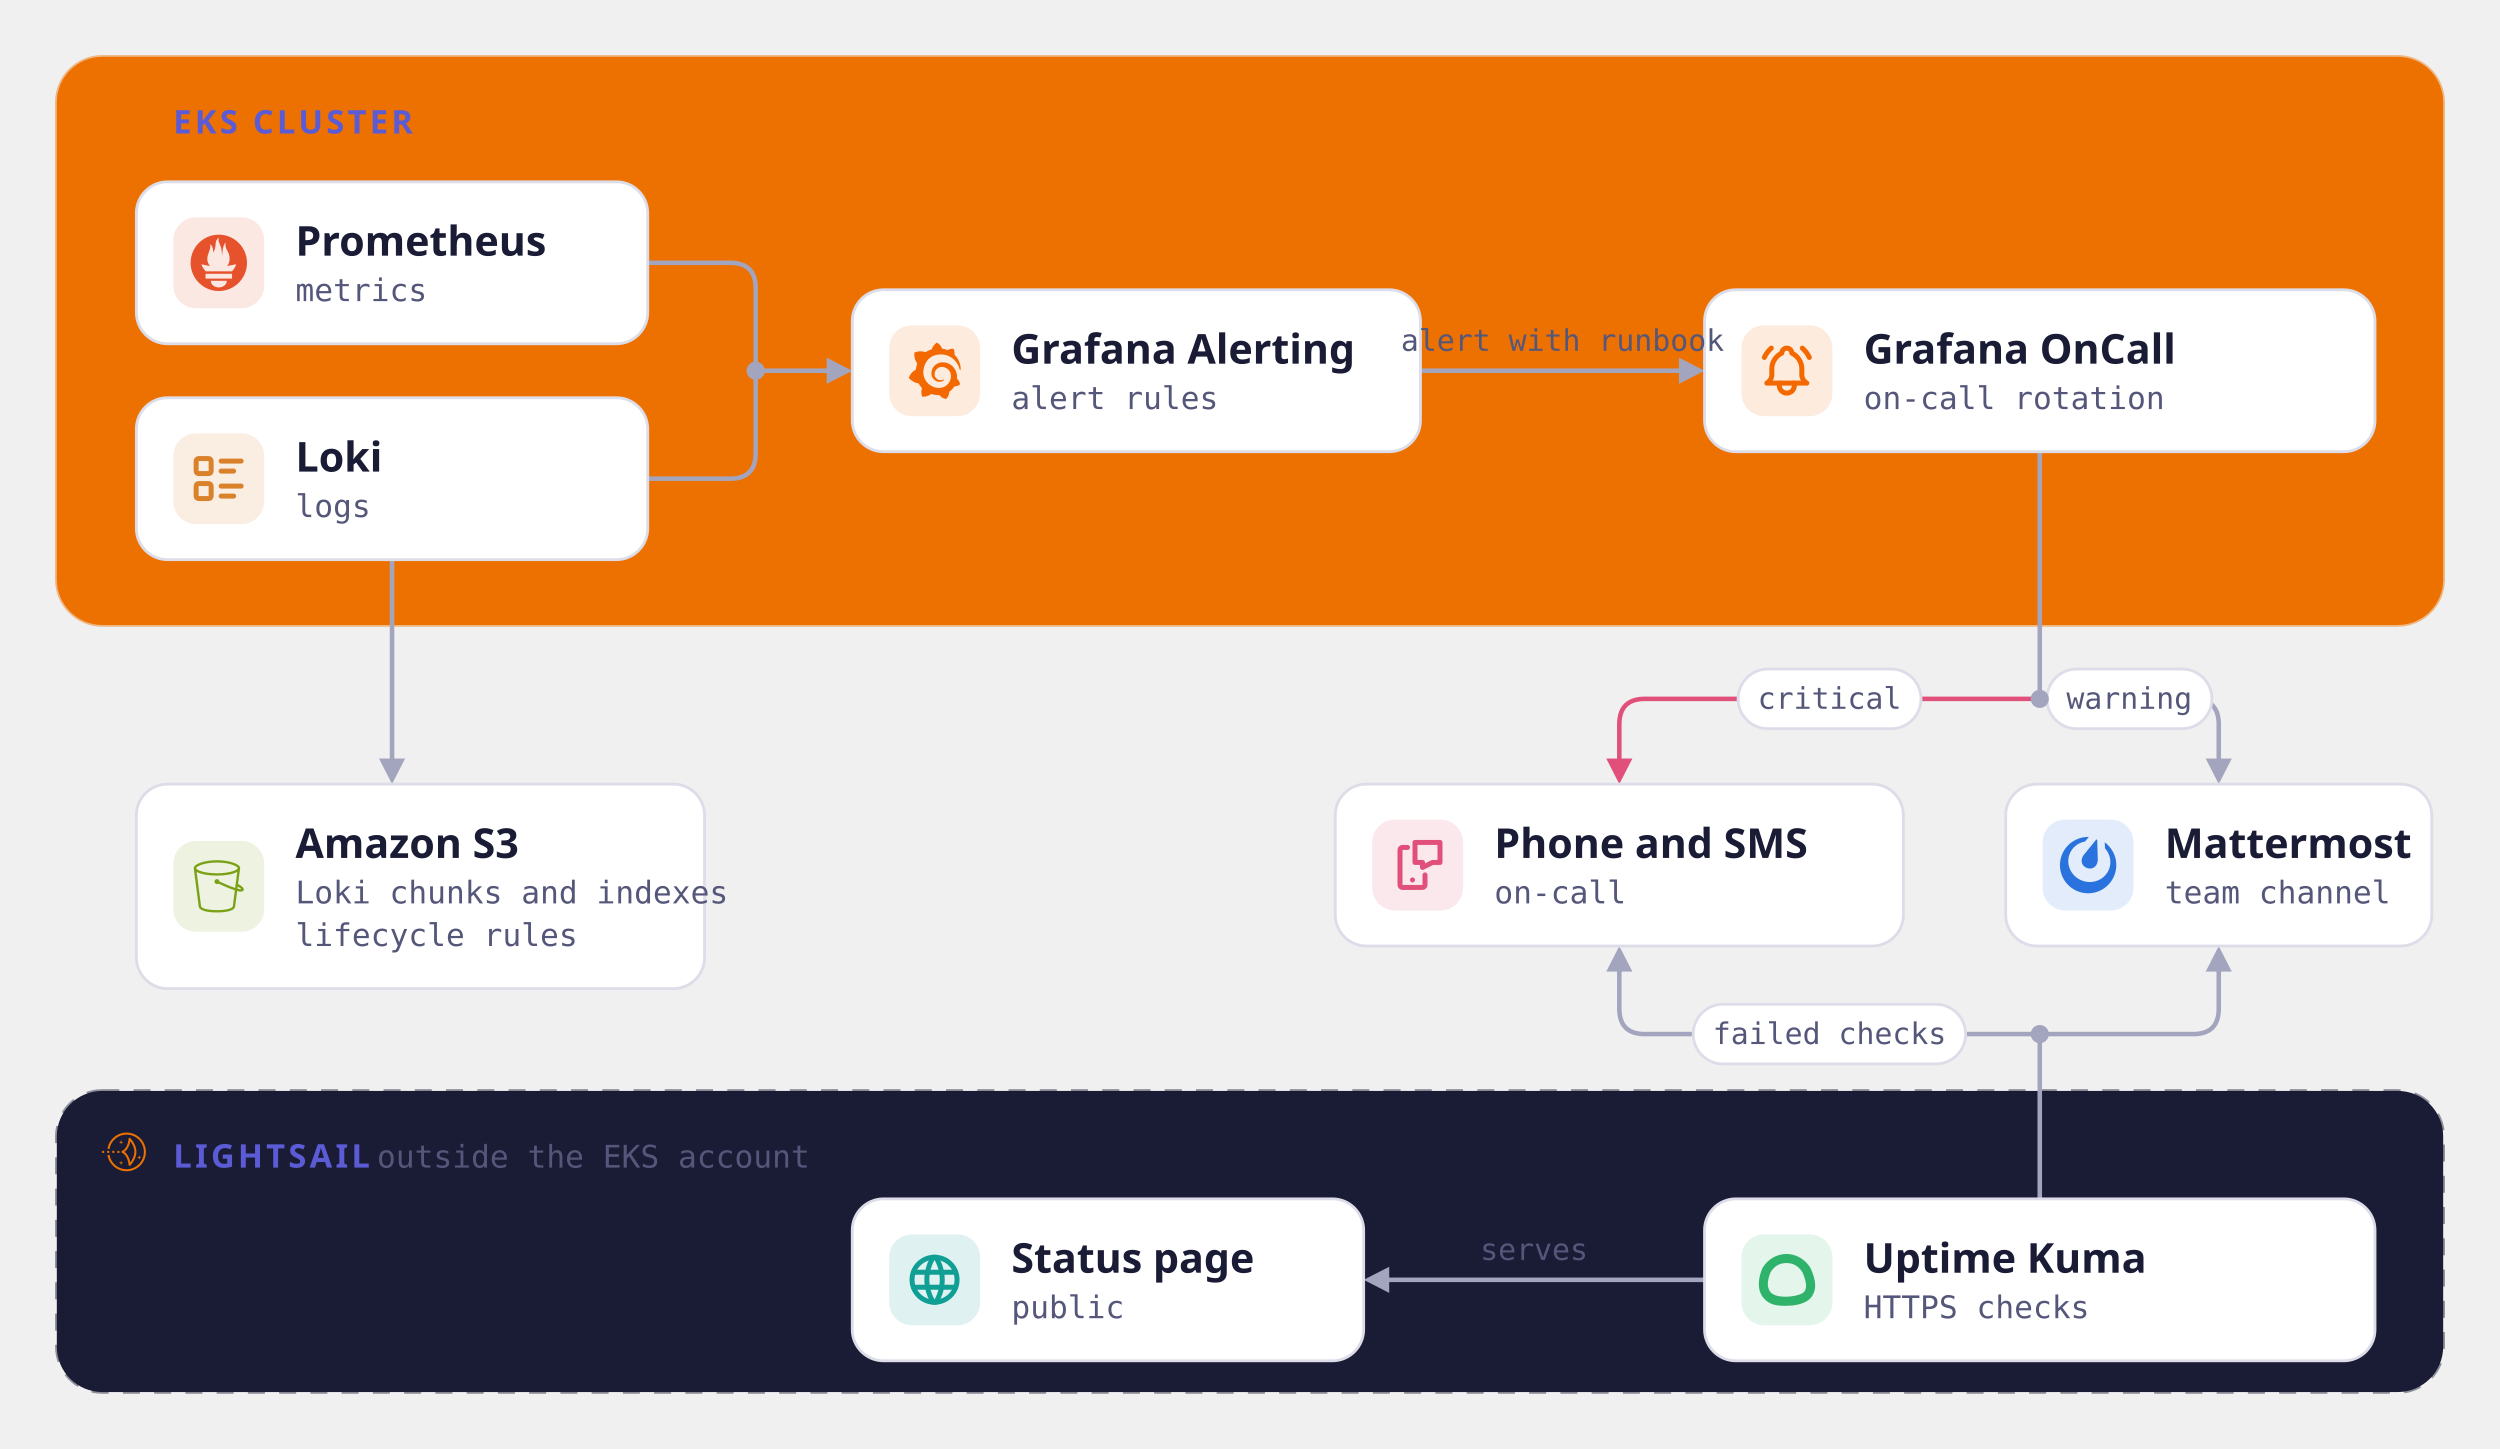
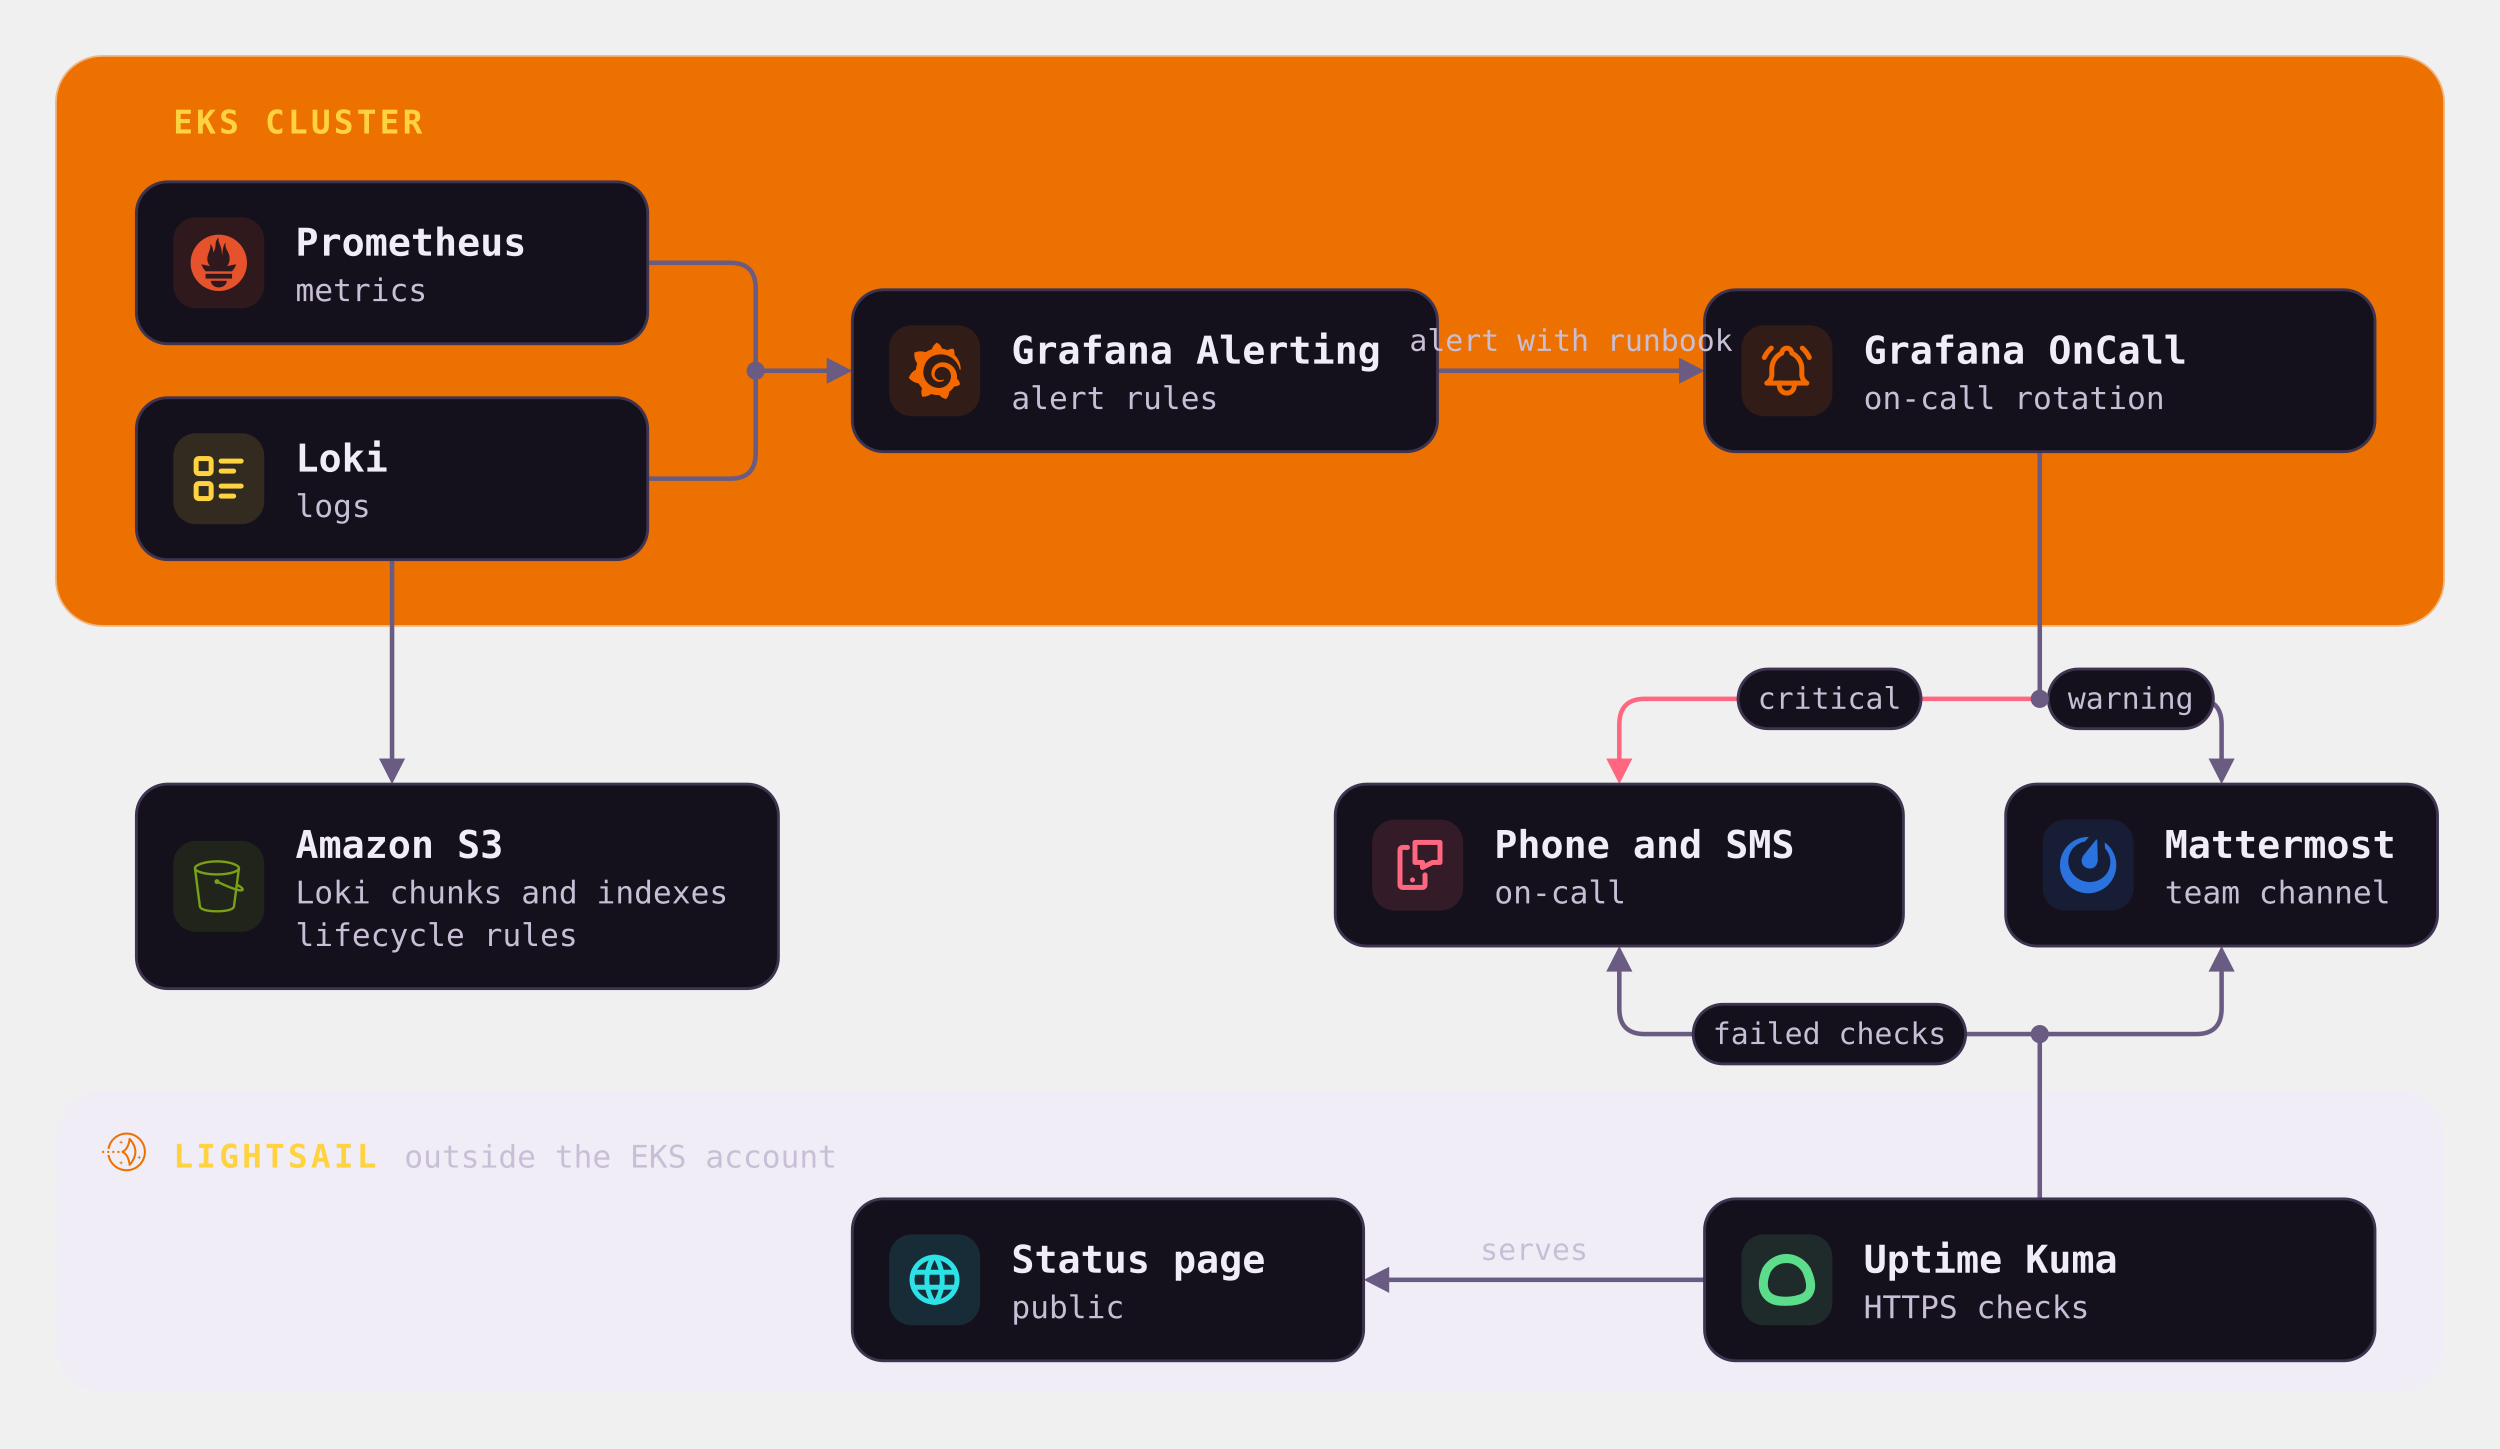
<svg xmlns="http://www.w3.org/2000/svg" viewBox="0 0 880 510" width="880" height="510" role="img" aria-label="Observability stack alerting flow">
  <rect x="20" y="20" width="840" height="200" rx="16" style="fill:#ED7100;stroke:#ED7100;fill-opacity:var(--dg-tint,.045)" stroke-opacity="0.45" stroke-width="1.25" />
  <g transform="translate(32 30) scale(0.3586)" style="fill:#ed7100" fill-rule="evenodd">
    <path d="m37.708 25-5.058 6.34 5.317 6.681h-2.215L31 32.001v6h-2V25h2v5.24l4.463-5.24zM50 36.382l-6-3V25a1 1 0 0 0-.515-.874L35 19.412V12.75l15 8.822zm1.507-16.244-17-10a1.001 1.001 0 0 0-1.507.863v9c0 .362.197.697.515.873L42 25.588V34c0 .38.214.725.553.895l8 4a1 1 0 0 0 .972-.044c.295-.183.475-.504.475-.85V21c0-.355-.188-.683-.493-.863M32 51.828 15 41.439V21.554l14-8.75v6.642l-7.53 4.706A1 1 0 0 0 21 25v13a1 1 0 0 0 .485.857l10 6a1 1 0 0 0 .994.021l10.509-5.732 5.047 2.883zm18.496-10.696-7-4a1 1 0 0 0-.975-.01l-10.498 5.726L23 37.434v-11.88l7.53-4.706A1 1 0 0 0 31 20v-9a1 1 0 0 0-1.53-.847l-16 10A1 1 0 0 0 13 21v21c0 .348.182.671.479.854l18 11a1 1 0 0 0 1.042 0l18-11a1 1 0 0 0-.025-1.722" />
  </g>
-   <text x="61" y="47" font-size="11.5" class="dg-t dg-label" fill="#5b5bd6" font-family="PT Sans, sans-serif" font-weight="700" letter-spacing="1.15">EKS CLUSTER</text>
-   <rect x="20" y="384" width="840" height="106" rx="16" style="fill:var(--dg-ink,#1a1b35);stroke:var(--dg-ink,#1a1b35);fill-opacity:var(--dg-tint,.045)" stroke-opacity="0.45" stroke-width="1.25" stroke-dasharray="6 5" />
+   <text x="61" y="47" font-size="11.5" class="dg-t dg-label" fill="#ffd23f" font-family="IBM Plex Mono, monospace" font-weight="700" letter-spacing="1.15">EKS CLUSTER</text>
+   <rect x="20" y="384" width="840" height="106" rx="16" style="fill:var(--dg-ink,#f1edf7);stroke:var(--dg-ink,#f1edf7);fill-opacity:var(--dg-tint,.045)" stroke-opacity="0.45" stroke-width="1.25" stroke-dasharray="6 5" />
  <g transform="translate(32 394) scale(0.3586)" style="fill:#ed7100" fill-rule="evenodd">
    <path d="M26 33h2v-2h-2zm-5 0h2v-2h-2zm-5 0h2v-2h-2zm-5 0h2v-2h-2zm36.987 4.921 1.569-.523-1.569-.523-.523-1.568-.523 1.568-1.568.523 1.568.523.523 1.568zm-18.37 2.739-.522 1.569-1.569.522 1.569.523.522 1.569.524-1.569 1.568-.523-1.568-.522zm0-20.226-.522 1.569-1.569.522 1.569.523.522 1.569.524-1.569 1.568-.523-1.568-.522zm3.329 11.511c2.821 1.969 4.827 5.602 5.72 10.372 1.65-2.237 4.018-6.177 4.018-10.372 0-4.205-2.121-7.929-4.009-10.412-.89 4.79-2.9 8.438-5.729 10.412m-2.437.919a1.001 1.001 0 0 1 0-1.838c3.488-1.496 5.858-5.858 6.504-11.968a1 1 0 0 1 1.736-.565c2.216 2.453 5.935 7.463 5.935 13.452 0 6.362-4.543 11.899-5.935 13.445a1 1 0 0 1-1.052.282 1 1 0 0 1-.685-.846c-.647-6.107-3.017-10.467-6.503-11.962M54 32c0 10.477-8.523 19-19 19-9.318 0-17.198-6.659-18.737-15.834l1.972-.332C19.611 43.042 26.662 49 35 49c9.374 0 17-7.626 17-17s-7.626-17-17-17c-8.338 0-15.389 5.958-16.765 14.166l-1.972-.332C17.802 19.659 25.682 13 35 13c10.477 0 19 8.523 19 19" />
  </g>
-   <text x="61" y="411" font-size="11.5" class="dg-t dg-label" fill="#5b5bd6" font-family="PT Sans, sans-serif" font-weight="700" letter-spacing="1.15">LIGHTSAIL</text>
-   <text x="132.7" y="411" font-size="11" class="dg-m" fill="#55577a" font-family="JetBrains Mono, monospace" font-weight="500">outside the EKS account</text>
-   <path d="M228 92.5L257 92.5Q266 92.5 266 101.5L266 130.5" fill="none" style="stroke:var(--dg-edge,#a3a5bf)" stroke-width="1.6" />
-   <path d="M228 168.5L257 168.5Q266 168.5 266 159.5L266 130.5" fill="none" style="stroke:var(--dg-edge,#a3a5bf)" stroke-width="1.6" />
-   <path d="M266 130.5L293 130.5" fill="none" style="stroke:var(--dg-edge,#a3a5bf)" stroke-width="1.6" />
-   <path d="M300 130.5L291 135.1L291 125.9Z" style="fill:var(--dg-edge,#a3a5bf)" />
-   <path d="M500 130.5L593 130.5" fill="none" style="stroke:var(--dg-edge,#a3a5bf)" stroke-width="1.6" />
-   <path d="M600 130.5L591 135.1L591 125.9Z" style="fill:var(--dg-edge,#a3a5bf)" />
-   <path d="M138 197L138 269" fill="none" style="stroke:var(--dg-edge,#a3a5bf)" stroke-width="1.6" />
-   <path d="M138 276L133.4 267L142.6 267Z" style="fill:var(--dg-edge,#a3a5bf)" />
-   <path d="M718 159L718 246" fill="none" style="stroke:var(--dg-edge,#a3a5bf)" stroke-width="1.6" />
-   <path d="M718 246L579 246Q570 246 570 255L570 269" fill="none" style="stroke:var(--dg-danger,#e0507a)" stroke-width="1.6" />
-   <path d="M570 276L565.4 267L574.6 267Z" style="fill:var(--dg-danger,#e0507a)" />
-   <path d="M718 246L772 246Q781 246 781 255L781 269" fill="none" style="stroke:var(--dg-edge,#a3a5bf)" stroke-width="1.6" />
-   <path d="M781 276L776.4 267L785.6 267Z" style="fill:var(--dg-edge,#a3a5bf)" />
-   <path d="M718 422L718 364" fill="none" style="stroke:var(--dg-edge,#a3a5bf)" stroke-width="1.6" />
-   <path d="M718 364L579 364Q570 364 570 355L570 340" fill="none" style="stroke:var(--dg-edge,#a3a5bf)" stroke-width="1.6" />
-   <path d="M570 333L574.6 342L565.4 342Z" style="fill:var(--dg-edge,#a3a5bf)" />
-   <path d="M718 364L772 364Q781 364 781 355L781 340" fill="none" style="stroke:var(--dg-edge,#a3a5bf)" stroke-width="1.6" />
-   <path d="M781 333L785.6 342L776.4 342Z" style="fill:var(--dg-edge,#a3a5bf)" />
-   <path d="M600 450.5L487 450.5" fill="none" style="stroke:var(--dg-edge,#a3a5bf)" stroke-width="1.6" />
-   <path d="M480 450.5L489 445.9L489 455.1Z" style="fill:var(--dg-edge,#a3a5bf)" />
-   <rect x="48" y="64" width="180" height="57" rx="11" class="dg-card" fill="#fff" stroke="#dcdde8" />
+   <text x="61" y="411" font-size="11.5" class="dg-t dg-label" fill="#ffd23f" font-family="IBM Plex Mono, monospace" font-weight="700" letter-spacing="1.15">LIGHTSAIL</text>
+   <text x="142.3" y="411" font-size="11" class="dg-m" fill="#c8bfd6" font-family="IBM Plex Mono, monospace" font-weight="500">outside the EKS account</text>
+   <path d="M228 92.5L257 92.5Q266 92.5 266 101.5L266 130.5" fill="none" style="stroke:var(--dg-edge,#6a5b82)" stroke-width="1.6" />
+   <path d="M228 168.5L257 168.5Q266 168.5 266 159.5L266 130.5" fill="none" style="stroke:var(--dg-edge,#6a5b82)" stroke-width="1.6" />
+   <path d="M266 130.5L293 130.5" fill="none" style="stroke:var(--dg-edge,#6a5b82)" stroke-width="1.6" />
+   <path d="M300 130.5L291 135.1L291 125.9Z" style="fill:var(--dg-edge,#6a5b82)" />
+   <path d="M506 130.5L593 130.5" fill="none" style="stroke:var(--dg-edge,#6a5b82)" stroke-width="1.6" />
+   <path d="M600 130.5L591 135.1L591 125.9Z" style="fill:var(--dg-edge,#6a5b82)" />
+   <path d="M138 197L138 269" fill="none" style="stroke:var(--dg-edge,#6a5b82)" stroke-width="1.6" />
+   <path d="M138 276L133.4 267L142.6 267Z" style="fill:var(--dg-edge,#6a5b82)" />
+   <path d="M718 159L718 246" fill="none" style="stroke:var(--dg-edge,#6a5b82)" stroke-width="1.6" />
+   <path d="M718 246L579 246Q570 246 570 255L570 269" fill="none" style="stroke:var(--dg-danger,#ff6680)" stroke-width="1.6" />
+   <path d="M570 276L565.4 267L574.6 267Z" style="fill:var(--dg-danger,#ff6680)" />
+   <path d="M718 246L773 246Q782 246 782 255L782 269" fill="none" style="stroke:var(--dg-edge,#6a5b82)" stroke-width="1.6" />
+   <path d="M782 276L777.4 267L786.6 267Z" style="fill:var(--dg-edge,#6a5b82)" />
+   <path d="M718 422L718 364" fill="none" style="stroke:var(--dg-edge,#6a5b82)" stroke-width="1.6" />
+   <path d="M718 364L579 364Q570 364 570 355L570 340" fill="none" style="stroke:var(--dg-edge,#6a5b82)" stroke-width="1.6" />
+   <path d="M570 333L574.6 342L565.4 342Z" style="fill:var(--dg-edge,#6a5b82)" />
+   <path d="M718 364L773 364Q782 364 782 355L782 340" fill="none" style="stroke:var(--dg-edge,#6a5b82)" stroke-width="1.6" />
+   <path d="M782 333L786.6 342L777.4 342Z" style="fill:var(--dg-edge,#6a5b82)" />
+   <path d="M600 450.5L487 450.5" fill="none" style="stroke:var(--dg-edge,#6a5b82)" stroke-width="1.6" />
+   <path d="M480 450.5L489 445.9L489 455.1Z" style="fill:var(--dg-edge,#6a5b82)" />
+   <rect x="48" y="64" width="180" height="57" rx="11" class="dg-card" fill="#15111c" stroke="#3e3450" />
  <rect x="61" y="76.5" width="32" height="32" rx="8" style="fill:#E6522C" fill-opacity="0.13" />
  <g transform="translate(67.1 82.6) scale(0.8267)" style="fill:#E6522C">
    <path d="M12 0C5.373 0 0 5.372 0 12c0 6.627 5.373 12 12 12s12-5.373 12-12c0-6.628-5.373-12-12-12zm0 22.46c-1.885 0-3.414-1.26-3.414-2.814h6.828c0 1.553-1.528 2.813-3.414 2.813zm5.64-3.745H6.36v-2.046h11.28v2.046zm-.04-3.098H6.391c-.037-.043-.075-.086-.111-.13-1.155-1.401-1.427-2.133-1.69-2.879-.005-.025 1.4.287 2.395.511 0 0 .513.119 1.262.255-.72-.843-1.147-1.915-1.147-3.01 0-2.406 1.845-4.508 1.18-6.207.648.053 1.34 1.367 1.387 3.422.689-.951.977-2.69.977-3.755 0-1.103.727-2.385 1.454-2.429-.648 1.069.168 1.984.894 4.256.272.854.237 2.29.447 3.201.07-1.892.395-4.652 1.595-5.605-.529 1.2.079 2.702.494 3.424.671 1.164 1.078 2.047 1.078 3.716a4.642 4.642 0 01-1.11 2.996c.792-.149 1.34-.283 1.34-.283l2.573-.502s-.374 1.538-1.81 3.019z" />
  </g>
-   <text x="104" y="90" font-size="14.5" class="dg-t dg-b" fill="#1a1b35" font-family="PT Sans, sans-serif" font-weight="700">Prometheus</text>
-   <text x="104" y="106" font-size="11" class="dg-m" fill="#55577a" font-family="JetBrains Mono, monospace" font-weight="500">metrics</text>
-   <rect x="48" y="140" width="180" height="57" rx="11" class="dg-card" fill="#fff" stroke="#dcdde8" />
-   <rect x="61" y="152.5" width="32" height="32" rx="8" style="fill:var(--dg-warn,#d9822b)" fill-opacity="0.13" />
-   <g transform="translate(66.4 157.9) scale(0.88)" fill="none" style="stroke:var(--dg-warn,#d9822b)" stroke-width="2" stroke-linecap="round" stroke-linejoin="round">
+   <text x="104" y="90" font-size="13.5" class="dg-t dg-b" fill="#f1edf7" font-family="IBM Plex Mono, monospace" font-weight="700">Prometheus</text>
+   <text x="104" y="106" font-size="11" class="dg-m" fill="#c8bfd6" font-family="IBM Plex Mono, monospace" font-weight="500">metrics</text>
+   <rect x="48" y="140" width="180" height="57" rx="11" class="dg-card" fill="#15111c" stroke="#3e3450" />
+   <rect x="61" y="152.5" width="32" height="32" rx="8" style="fill:var(--dg-warn,#ffd23f)" fill-opacity="0.13" />
+   <g transform="translate(66.4 157.9) scale(0.88)" fill="none" style="stroke:var(--dg-warn,#ffd23f)" stroke-width="2" stroke-linecap="round" stroke-linejoin="round">
    <path d="M13 5h8" />
    <path d="M13 9h5" />
    <path d="M13 15h8" />
    <path d="M13 19h5" />
    <path d="M3 5a1 1 0 0 1 1 -1h4a1 1 0 0 1 1 1v4a1 1 0 0 1 -1 1h-4a1 1 0 0 1 -1 -1l0 -4" />
    <path d="M3 15a1 1 0 0 1 1 -1h4a1 1 0 0 1 1 1v4a1 1 0 0 1 -1 1h-4a1 1 0 0 1 -1 -1l0 -4" />
  </g>
-   <text x="104" y="166" font-size="14.5" class="dg-t dg-b" fill="#1a1b35" font-family="PT Sans, sans-serif" font-weight="700">Loki</text>
-   <text x="104" y="182" font-size="11" class="dg-m" fill="#55577a" font-family="JetBrains Mono, monospace" font-weight="500">logs</text>
-   <rect x="300" y="102" width="200" height="57" rx="11" class="dg-card" fill="#fff" stroke="#dcdde8" />
+   <text x="104" y="166" font-size="13.5" class="dg-t dg-b" fill="#f1edf7" font-family="IBM Plex Mono, monospace" font-weight="700">Loki</text>
+   <text x="104" y="182" font-size="11" class="dg-m" fill="#c8bfd6" font-family="IBM Plex Mono, monospace" font-weight="500">logs</text>
+   <rect x="300" y="102" width="206" height="57" rx="11" class="dg-card" fill="#15111c" stroke="#3e3450" />
  <rect x="313" y="114.5" width="32" height="32" rx="8" style="fill:#F46800" fill-opacity="0.13" />
  <g transform="translate(319.1 120.6) scale(0.8267)" style="fill:#F46800">
    <path d="M23.02 10.59a8.578 8.578 0 0 0-.862-3.034 8.911 8.911 0 0 0-1.789-2.445c.337-1.342-.413-2.505-.413-2.505-1.292-.08-2.113.4-2.416.62-.052-.02-.102-.044-.154-.064-.22-.089-.446-.172-.677-.247-.231-.073-.47-.14-.711-.197a9.867 9.867 0 0 0-.875-.161C14.557.753 12.94 0 12.94 0c-1.804 1.145-2.147 2.744-2.147 2.744l-.018.093c-.098.029-.2.057-.298.088-.138.042-.275.094-.413.143-.138.055-.275.107-.41.166a8.869 8.869 0 0 0-1.557.87l-.063-.029c-2.497-.955-4.716.195-4.716.195-.203 2.658.996 4.33 1.235 4.636a11.608 11.608 0 0 0-.607 2.635C1.636 12.677.953 15.014.953 15.014c1.926 2.214 4.171 2.351 4.171 2.351.003-.002.006-.002.006-.005.285.509.615.994.986 1.446.156.19.32.371.488.548-.704 2.009.099 3.68.099 3.68 2.144.08 3.553-.937 3.849-1.173a9.784 9.784 0 0 0 3.164.501h.08l.055-.003.107-.002.103-.005.003.002c1.01 1.44 2.788 1.646 2.788 1.646 1.264-1.332 1.337-2.653 1.337-2.94v-.058c0-.02-.003-.039-.003-.06.265-.187.52-.387.758-.6a7.875 7.875 0 0 0 1.415-1.7c1.43.083 2.437-.885 2.437-.885-.236-1.49-1.085-2.216-1.264-2.354l-.018-.013-.016-.013a.217.217 0 0 1-.031-.02c.008-.092.016-.18.02-.27.011-.162.016-.323.016-.48v-.253l-.005-.098-.008-.135a1.891 1.891 0 0 0-.01-.13c-.003-.042-.008-.083-.013-.125l-.016-.124-.018-.122a6.215 6.215 0 0 0-2.032-3.73 6.015 6.015 0 0 0-3.222-1.46 6.292 6.292 0 0 0-.85-.048l-.107.002h-.063l-.044.003-.104.008a4.777 4.777 0 0 0-3.335 1.695c-.332.4-.592.84-.768 1.297a4.594 4.594 0 0 0-.312 1.817l.003.091c.005.055.007.11.013.164a3.615 3.615 0 0 0 .698 1.82 3.53 3.53 0 0 0 1.827 1.282c.33.098.66.14.971.137.039 0 .078 0 .114-.002l.063-.003c.02 0 .041-.003.062-.003.034-.002.065-.007.099-.01.007 0 .018-.003.028-.003l.031-.005.06-.008a1.18 1.18 0 0 0 .112-.02c.036-.008.072-.013.109-.024a2.634 2.634 0 0 0 .914-.415c.028-.02.056-.041.085-.065a.248.248 0 0 0 .039-.35.244.244 0 0 0-.309-.06l-.078.042c-.09.044-.184.083-.283.116a2.476 2.476 0 0 1-.475.096c-.028.003-.054.006-.083.006l-.083.002c-.026 0-.054 0-.08-.002l-.102-.006h-.012l-.024.006c-.016-.003-.031-.003-.044-.006-.031-.002-.06-.007-.091-.01a2.59 2.59 0 0 1-.724-.213 2.557 2.557 0 0 1-.667-.438 2.52 2.52 0 0 1-.805-1.475 2.306 2.306 0 0 1-.029-.444l.006-.122v-.023l.002-.031c.003-.021.003-.04.005-.06a3.163 3.163 0 0 1 1.352-2.29 3.12 3.12 0 0 1 .937-.43 2.946 2.946 0 0 1 .776-.101h.06l.07.002.045.003h.026l.07.005a4.041 4.041 0 0 1 1.635.49 3.94 3.94 0 0 1 1.602 1.662 3.77 3.77 0 0 1 .397 1.414l.005.076.003.075c.002.026.002.05.002.075 0 .024.003.052 0 .07v.065l-.002.073-.008.174a6.195 6.195 0 0 1-.08.639 5.1 5.1 0 0 1-.267.927 5.31 5.31 0 0 1-.624 1.13 5.052 5.052 0 0 1-3.237 2.014 4.82 4.82 0 0 1-.649.066l-.039.003h-.287a6.607 6.607 0 0 1-1.716-.265 6.776 6.776 0 0 1-3.4-2.274 6.75 6.75 0 0 1-.746-1.15 6.616 6.616 0 0 1-.714-2.596l-.005-.083-.002-.02v-.056l-.003-.073v-.096l-.003-.104v-.07l.003-.163c.008-.22.026-.45.054-.678a8.707 8.707 0 0 1 .28-1.355c.128-.444.286-.872.473-1.277a7.04 7.04 0 0 1 1.456-2.1 5.925 5.925 0 0 1 .953-.763c.169-.111.343-.213.524-.306.089-.05.182-.091.273-.135.047-.02.093-.042.138-.062a7.177 7.177 0 0 1 .714-.267l.145-.045c.049-.015.098-.026.148-.041.098-.029.197-.052.296-.076.049-.013.1-.02.15-.033l.15-.032.151-.028.076-.013.075-.01.153-.024c.057-.01.114-.013.171-.023l.169-.021c.036-.003.073-.008.106-.01l.073-.008.036-.003.042-.002c.057-.003.114-.008.171-.01l.086-.006h.023l.037-.003.145-.007a7.999 7.999 0 0 1 1.708.125 7.917 7.917 0 0 1 2.048.68 8.253 8.253 0 0 1 1.672 1.09l.09.077.089.078c.06.052.114.107.171.159.057.052.112.106.166.16.052.055.107.107.159.164a8.671 8.671 0 0 1 1.41 1.978c.012.026.028.052.04.078l.04.078.075.156c.023.051.05.1.07.153l.065.15a8.848 8.848 0 0 1 .45 1.34.19.19 0 0 0 .201.142.186.186 0 0 0 .172-.184c.01-.246.002-.532-.024-.856z" />
  </g>
-   <text x="356" y="128" font-size="14.5" class="dg-t dg-b" fill="#1a1b35" font-family="PT Sans, sans-serif" font-weight="700">Grafana Alerting</text>
-   <text x="356" y="144" font-size="11" class="dg-m" fill="#55577a" font-family="JetBrains Mono, monospace" font-weight="500">alert rules</text>
-   <rect x="600" y="102" width="236" height="57" rx="11" class="dg-card" fill="#fff" stroke="#dcdde8" />
+   <text x="356" y="128" font-size="13.5" class="dg-t dg-b" fill="#f1edf7" font-family="IBM Plex Mono, monospace" font-weight="700">Grafana Alerting</text>
+   <text x="356" y="144" font-size="11" class="dg-m" fill="#c8bfd6" font-family="IBM Plex Mono, monospace" font-weight="500">alert rules</text>
+   <rect x="600" y="102" width="236" height="57" rx="11" class="dg-card" fill="#15111c" stroke="#3e3450" />
  <rect x="613" y="114.5" width="32" height="32" rx="8" style="fill:#F46800" fill-opacity="0.13" />
  <g transform="translate(618.4 119.9) scale(0.88)" fill="none" style="stroke:#F46800" stroke-width="2" stroke-linecap="round" stroke-linejoin="round">
    <path d="M10 5a2 2 0 0 1 4 0a7 7 0 0 1 4 6v3a4 4 0 0 0 2 3h-16a4 4 0 0 0 2 -3v-3a7 7 0 0 1 4 -6" />
    <path d="M9 17v1a3 3 0 0 0 6 0v-1" />
    <path d="M21 6.727a11.05 11.05 0 0 0 -2.794 -3.727" />
    <path d="M3 6.727a11.05 11.05 0 0 1 2.792 -3.727" />
  </g>
-   <text x="656" y="128" font-size="14.5" class="dg-t dg-b" fill="#1a1b35" font-family="PT Sans, sans-serif" font-weight="700">Grafana OnCall</text>
-   <text x="656" y="144" font-size="11" class="dg-m" fill="#55577a" font-family="JetBrains Mono, monospace" font-weight="500">on-call rotation</text>
-   <rect x="48" y="276" width="200" height="72" rx="11" class="dg-card" fill="#fff" stroke="#dcdde8" />
+   <text x="656" y="128" font-size="13.5" class="dg-t dg-b" fill="#f1edf7" font-family="IBM Plex Mono, monospace" font-weight="700">Grafana OnCall</text>
+   <text x="656" y="144" font-size="11" class="dg-m" fill="#c8bfd6" font-family="IBM Plex Mono, monospace" font-weight="500">on-call rotation</text>
+   <rect x="48" y="276" width="226" height="72" rx="11" class="dg-card" fill="#15111c" stroke="#3e3450" />
  <rect x="61" y="296" width="32" height="32" rx="8" style="fill:#7aa116" fill-opacity="0.13" />
  <g transform="translate(63.6 298.6) scale(0.4185)" style="fill:#7aa116" fill-rule="evenodd">
    <path d="m47.759 33.948.234-1.817c2.173 1.254 2.849 1.99 3.044 2.293-.324.061-1.205.085-3.278-.476M30.499 21c-10.374 0-17.117-2.512-17.5-4.304v-.185c.35-1.119 6.14-4.51 17.5-4.51 11.34 0 17.133 3.38 17.5 4.504v.111C47.725 18.446 40.962 21 30.5 21m15.319 12.362c-4.765-1.565-10.906-4.383-13.224-5.474a2.09 2.09 0 0 0-2.082-1.982A2.097 2.097 0 0 0 28.418 28c0 1.154.94 2.094 2.094 2.094.457 0 .877-.152 1.22-.4 2.4 1.128 8.887 4.104 13.826 5.686l-1.721 13.344C43.583 50.352 38.919 52 30.497 52c-8.425 0-13.092-1.648-13.342-3.249l-3.72-28.937C16.945 21.915 23.749 23 30.5 23c6.75 0 13.554-1.085 17.065-3.185zM50 16.5c0-3.069-8.34-6.5-19.5-6.5S11 13.431 11 16.5v.543l4.174 31.99C15.874 53.516 26.123 54 30.497 54c4.372 0 14.616-.484 15.32-4.993l1.684-13.06c1.277.332 2.31.51 3.115.508.99 0 1.657-.252 2.08-.758.35-.416.489-.94.389-1.476-.228-1.22-1.682-2.509-4.715-4.177l-.1-.055L50 17.044z" />
  </g>
-   <text x="104" y="302" font-size="14.5" class="dg-t dg-b" fill="#1a1b35" font-family="PT Sans, sans-serif" font-weight="700">Amazon S3</text>
-   <text x="104" y="318" font-size="11" class="dg-m" fill="#55577a" font-family="JetBrains Mono, monospace" font-weight="500">Loki chunks and indexes</text>
-   <text x="104" y="333" font-size="11" class="dg-m" fill="#55577a" font-family="JetBrains Mono, monospace" font-weight="500">lifecycle rules</text>
-   <rect x="470" y="276" width="200" height="57" rx="11" class="dg-card" fill="#fff" stroke="#dcdde8" />
-   <rect x="483" y="288.5" width="32" height="32" rx="8" style="fill:var(--dg-danger,#e0507a)" fill-opacity="0.13" />
-   <g transform="translate(488.4 293.9) scale(0.88)" fill="none" style="stroke:var(--dg-danger,#e0507a)" stroke-width="2" stroke-linecap="round" stroke-linejoin="round">
+   <text x="104" y="302" font-size="13.5" class="dg-t dg-b" fill="#f1edf7" font-family="IBM Plex Mono, monospace" font-weight="700">Amazon S3</text>
+   <text x="104" y="318" font-size="11" class="dg-m" fill="#c8bfd6" font-family="IBM Plex Mono, monospace" font-weight="500">Loki chunks and indexes</text>
+   <text x="104" y="333" font-size="11" class="dg-m" fill="#c8bfd6" font-family="IBM Plex Mono, monospace" font-weight="500">lifecycle rules</text>
+   <rect x="470" y="276" width="200" height="57" rx="11" class="dg-card" fill="#15111c" stroke="#3e3450" />
+   <rect x="483" y="288.5" width="32" height="32" rx="8" style="fill:var(--dg-danger,#ff6680)" fill-opacity="0.13" />
+   <g transform="translate(488.4 293.9) scale(0.88)" fill="none" style="stroke:var(--dg-danger,#ff6680)" stroke-width="2" stroke-linecap="round" stroke-linejoin="round">
    <path d="M11 3h10v8h-3l-4 2v-2h-3l0 -8" />
    <path d="M15 16v4a1 1 0 0 1 -1 1h-8a1 1 0 0 1 -1 -1v-14a1 1 0 0 1 1 -1h2" />
    <path d="M10 18v.01" />
  </g>
-   <text x="526" y="302" font-size="14.5" class="dg-t dg-b" fill="#1a1b35" font-family="PT Sans, sans-serif" font-weight="700">Phone and SMS</text>
-   <text x="526" y="318" font-size="11" class="dg-m" fill="#55577a" font-family="JetBrains Mono, monospace" font-weight="500">on-call</text>
-   <rect x="706" y="276" width="150" height="57" rx="11" class="dg-card" fill="#fff" stroke="#dcdde8" />
+   <text x="526" y="302" font-size="13.5" class="dg-t dg-b" fill="#f1edf7" font-family="IBM Plex Mono, monospace" font-weight="700">Phone and SMS</text>
+   <text x="526" y="318" font-size="11" class="dg-m" fill="#c8bfd6" font-family="IBM Plex Mono, monospace" font-weight="500">on-call</text>
+   <rect x="706" y="276" width="152" height="57" rx="11" class="dg-card" fill="#15111c" stroke="#3e3450" />
  <rect x="719" y="288.5" width="32" height="32" rx="8" style="fill:#2a72de" fill-opacity="0.13" />
  <g transform="translate(725.1 294.6) scale(0.8267)" style="fill:#2a72de">
    <path d="M12.081 0C7.048-.034 2.339 3.125.637 8.153c-2.125 6.276 1.24 13.086 7.516 15.21 6.276 2.125 13.086-1.24 15.21-7.516 1.727-5.1-.172-10.552-4.311-13.557l.126 2.547c2.065 2.282 2.88 5.512 1.852 8.549-1.534 4.532-6.594 6.915-11.3 5.321-4.708-1.593-7.28-6.559-5.745-11.092 1.031-3.046 3.655-5.121 6.694-5.67l1.642-1.94A4.87 4.87 0 0 0 12.08 0zm3.528 1.094a.284.284 0 0 0-.123.024l-.004.001a.33.33 0 0 0-.109.071c-.145.142-.657.828-.657.828L13.6 3.4l-1.3 1.585-2.232 2.776s-1.024 1.278-.798 2.851c.226 1.574 1.396 2.34 2.304 2.648.907.307 2.302.408 3.438-.704 1.135-1.112 1.098-2.75 1.098-2.75l-.087-3.56-.07-2.05-.047-1.775s.01-.856-.02-1.057a.33.33 0 0 0-.035-.107l-.006-.012-.007-.011a.277.277 0 0 0-.229-.14z" />
  </g>
-   <text x="762" y="302" font-size="14.5" class="dg-t dg-b" fill="#1a1b35" font-family="PT Sans, sans-serif" font-weight="700">Mattermost</text>
-   <text x="762" y="318" font-size="11" class="dg-m" fill="#55577a" font-family="JetBrains Mono, monospace" font-weight="500">team channel</text>
-   <rect x="300" y="422" width="180" height="57" rx="11" class="dg-card" fill="#fff" stroke="#dcdde8" />
-   <rect x="313" y="434.5" width="32" height="32" rx="8" style="fill:var(--dg-accent-2,#0f9f94)" fill-opacity="0.13" />
-   <g transform="translate(318.4 439.9) scale(0.88)" fill="none" style="stroke:var(--dg-accent-2,#0f9f94)" stroke-width="2" stroke-linecap="round" stroke-linejoin="round">
+   <text x="762" y="302" font-size="13.5" class="dg-t dg-b" fill="#f1edf7" font-family="IBM Plex Mono, monospace" font-weight="700">Mattermost</text>
+   <text x="762" y="318" font-size="11" class="dg-m" fill="#c8bfd6" font-family="IBM Plex Mono, monospace" font-weight="500">team channel</text>
+   <rect x="300" y="422" width="180" height="57" rx="11" class="dg-card" fill="#15111c" stroke="#3e3450" />
+   <rect x="313" y="434.5" width="32" height="32" rx="8" style="fill:var(--dg-accent-2,#2de2e6)" fill-opacity="0.13" />
+   <g transform="translate(318.4 439.9) scale(0.88)" fill="none" style="stroke:var(--dg-accent-2,#2de2e6)" stroke-width="2" stroke-linecap="round" stroke-linejoin="round">
    <path d="M3 12a9 9 0 1 0 18 0a9 9 0 0 0 -18 0" />
    <path d="M3.6 9h16.8" />
    <path d="M3.6 15h16.8" />
    <path d="M11.5 3a17 17 0 0 0 0 18" />
    <path d="M12.5 3a17 17 0 0 1 0 18" />
  </g>
-   <text x="356" y="448" font-size="14.5" class="dg-t dg-b" fill="#1a1b35" font-family="PT Sans, sans-serif" font-weight="700">Status page</text>
-   <text x="356" y="464" font-size="11" class="dg-m" fill="#55577a" font-family="JetBrains Mono, monospace" font-weight="500">public</text>
-   <rect x="600" y="422" width="236" height="57" rx="11" class="dg-card" fill="#fff" stroke="#dcdde8" />
-   <rect x="613" y="434.5" width="32" height="32" rx="8" style="fill:#2fb36a" fill-opacity="0.13" />
-   <g transform="translate(619.1 440.6) scale(0.8267)" style="fill:#2fb36a">
+   <text x="356" y="448" font-size="13.5" class="dg-t dg-b" fill="#f1edf7" font-family="IBM Plex Mono, monospace" font-weight="700">Status page</text>
+   <text x="356" y="464" font-size="11" class="dg-m" fill="#c8bfd6" font-family="IBM Plex Mono, monospace" font-weight="500">public</text>
+   <rect x="600" y="422" width="236" height="57" rx="11" class="dg-card" fill="#15111c" stroke="#3e3450" />
+   <rect x="613" y="434.5" width="32" height="32" rx="8" style="fill:#5CDD8B" fill-opacity="0.13" />
+   <g transform="translate(619.1 440.6) scale(0.8267)" style="fill:#5CDD8B">
    <path d="M11.759.955c-4.071 0-7.93 2.265-10.06 5.774l-.16.263-.116.284c-1.81 4.44-2.188 9.118.621 12.459 2.67 3.174 6.221 3.328 9.477 3.308 3.256-.02 6.323-.482 8.995-2.032C22.75 19.714 24 16.917 24 14.53c0-2.388-.724-4.698-1.882-7.343l-.112-.257-.148-.238C19.683 3.2 15.83.955 11.758.955Zm0 3.868c2.919 0 5.19 1.305 6.816 3.914 2.076 4.747 2.076 7.724 0 8.929-3.116 1.808-11.234 2.359-13.57-.42-1.558-1.853-1.558-4.69 0-8.51 1.584-2.608 3.835-3.913 6.754-3.913z" />
  </g>
-   <text x="656" y="448" font-size="14.5" class="dg-t dg-b" fill="#1a1b35" font-family="PT Sans, sans-serif" font-weight="700">Uptime Kuma</text>
-   <text x="656" y="464" font-size="11" class="dg-m" fill="#55577a" font-family="JetBrains Mono, monospace" font-weight="500">HTTPS checks</text>
-   <circle cx="266" cy="130.5" r="3.2" style="fill:var(--dg-edge,#a3a5bf)" />
-   <text x="550" y="123.5" font-size="10.5" text-anchor="middle" class="dg-m" fill="#55577a" font-family="JetBrains Mono, monospace" font-weight="500">alert with runbook</text>
-   <rect x="611.8" y="235.5" width="64.4" height="21" rx="10.5" class="dg-card" fill="#fff" stroke="#dcdde8" />
-   <text x="644" y="249.5" font-size="10.5" text-anchor="middle" class="dg-m" fill="#55577a" font-family="JetBrains Mono, monospace" font-weight="500">critical</text>
-   <rect x="720.5" y="235.5" width="58.1" height="21" rx="10.5" class="dg-card" fill="#fff" stroke="#dcdde8" />
-   <text x="749.5" y="249.5" font-size="10.5" text-anchor="middle" class="dg-m" fill="#55577a" font-family="JetBrains Mono, monospace" font-weight="500">warning</text>
-   <circle cx="718" cy="246" r="3.2" style="fill:var(--dg-edge,#a3a5bf)" />
-   <rect x="596" y="353.5" width="95.9" height="21" rx="10.5" class="dg-card" fill="#fff" stroke="#dcdde8" />
-   <text x="644" y="367.5" font-size="10.5" text-anchor="middle" class="dg-m" fill="#55577a" font-family="JetBrains Mono, monospace" font-weight="500">failed checks</text>
-   <circle cx="718" cy="364" r="3.2" style="fill:var(--dg-edge,#a3a5bf)" />
-   <text x="540" y="443.5" font-size="10.5" text-anchor="middle" class="dg-m" fill="#55577a" font-family="JetBrains Mono, monospace" font-weight="500">serves</text>
+   <text x="656" y="448" font-size="13.5" class="dg-t dg-b" fill="#f1edf7" font-family="IBM Plex Mono, monospace" font-weight="700">Uptime Kuma</text>
+   <text x="656" y="464" font-size="11" class="dg-m" fill="#c8bfd6" font-family="IBM Plex Mono, monospace" font-weight="500">HTTPS checks</text>
+   <circle cx="266" cy="130.5" r="3.2" style="fill:var(--dg-edge,#6a5b82)" />
+   <text x="553" y="123.5" font-size="10.5" text-anchor="middle" class="dg-m" fill="#c8bfd6" font-family="IBM Plex Mono, monospace" font-weight="500">alert with runbook</text>
+   <rect x="611.8" y="235.5" width="64.4" height="21" rx="10.5" class="dg-card" fill="#15111c" stroke="#3e3450" />
+   <text x="644" y="249.5" font-size="10.5" text-anchor="middle" class="dg-m" fill="#c8bfd6" font-family="IBM Plex Mono, monospace" font-weight="500">critical</text>
+   <rect x="721" y="235.5" width="58.1" height="21" rx="10.5" class="dg-card" fill="#15111c" stroke="#3e3450" />
+   <text x="750" y="249.5" font-size="10.5" text-anchor="middle" class="dg-m" fill="#c8bfd6" font-family="IBM Plex Mono, monospace" font-weight="500">warning</text>
+   <circle cx="718" cy="246" r="3.2" style="fill:var(--dg-edge,#6a5b82)" />
+   <rect x="596" y="353.5" width="95.9" height="21" rx="10.5" class="dg-card" fill="#15111c" stroke="#3e3450" />
+   <text x="644" y="367.5" font-size="10.5" text-anchor="middle" class="dg-m" fill="#c8bfd6" font-family="IBM Plex Mono, monospace" font-weight="500">failed checks</text>
+   <circle cx="718" cy="364" r="3.2" style="fill:var(--dg-edge,#6a5b82)" />
+   <text x="540" y="443.5" font-size="10.5" text-anchor="middle" class="dg-m" fill="#c8bfd6" font-family="IBM Plex Mono, monospace" font-weight="500">serves</text>
</svg>
